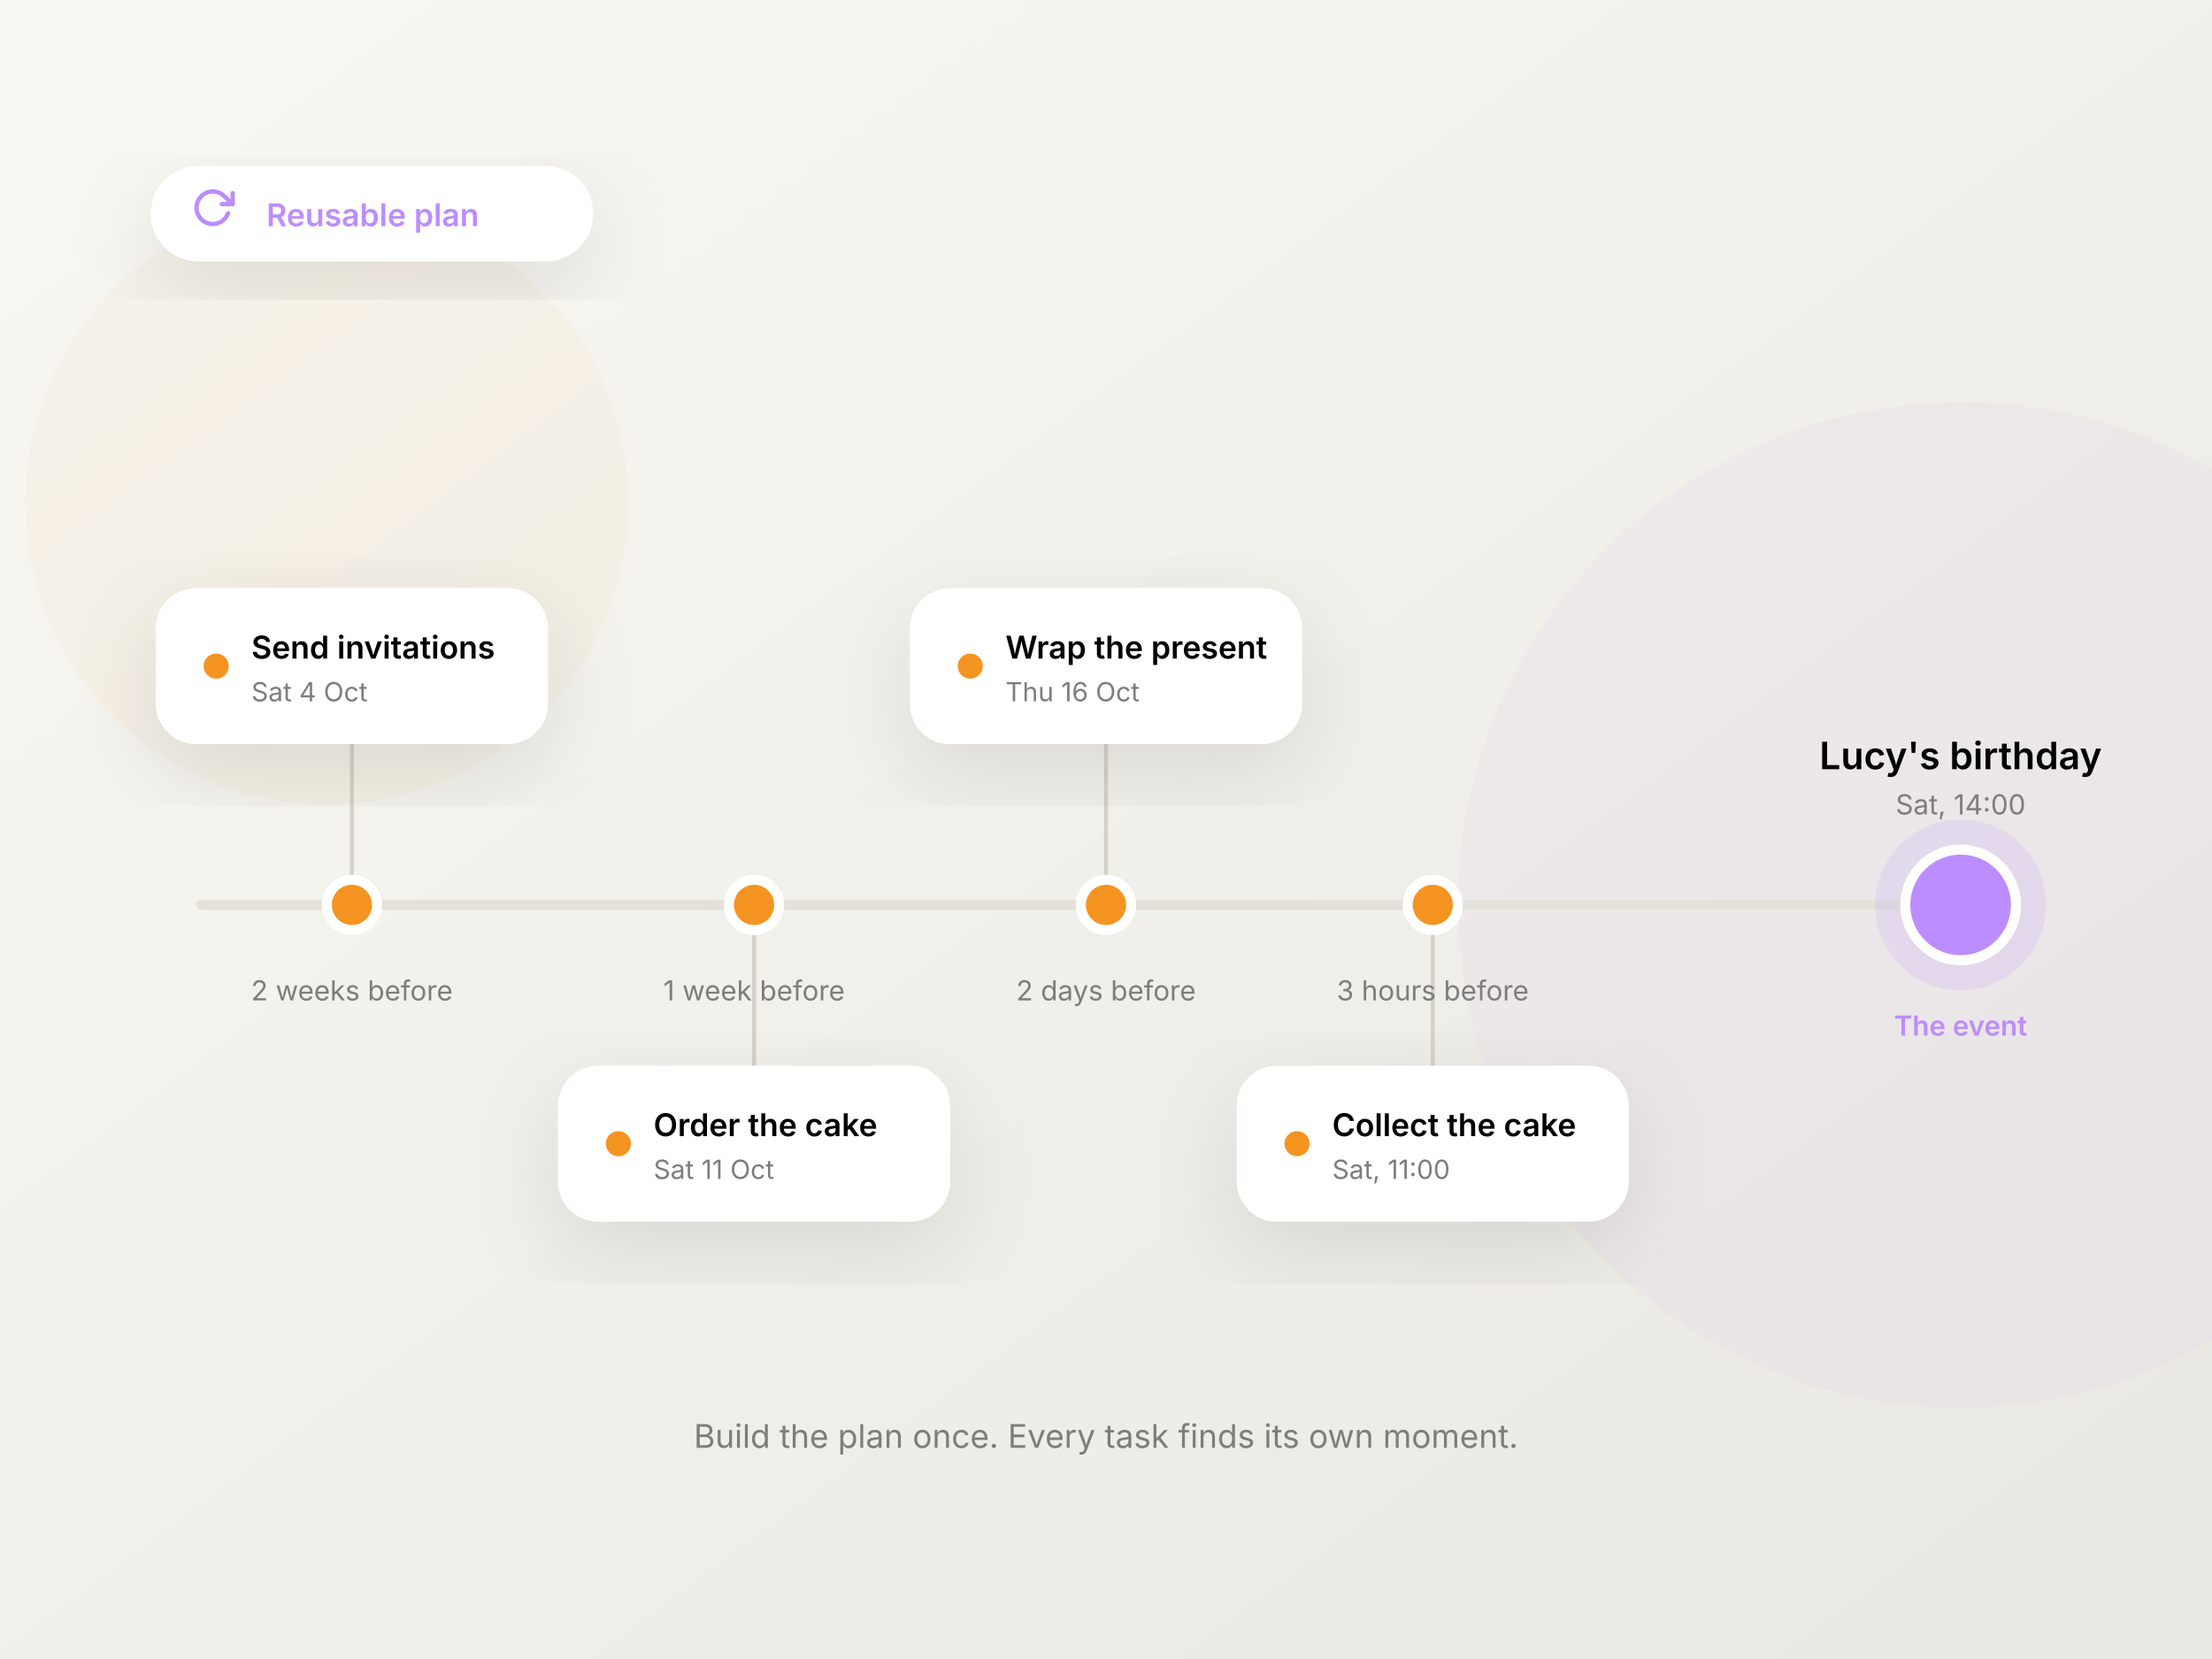
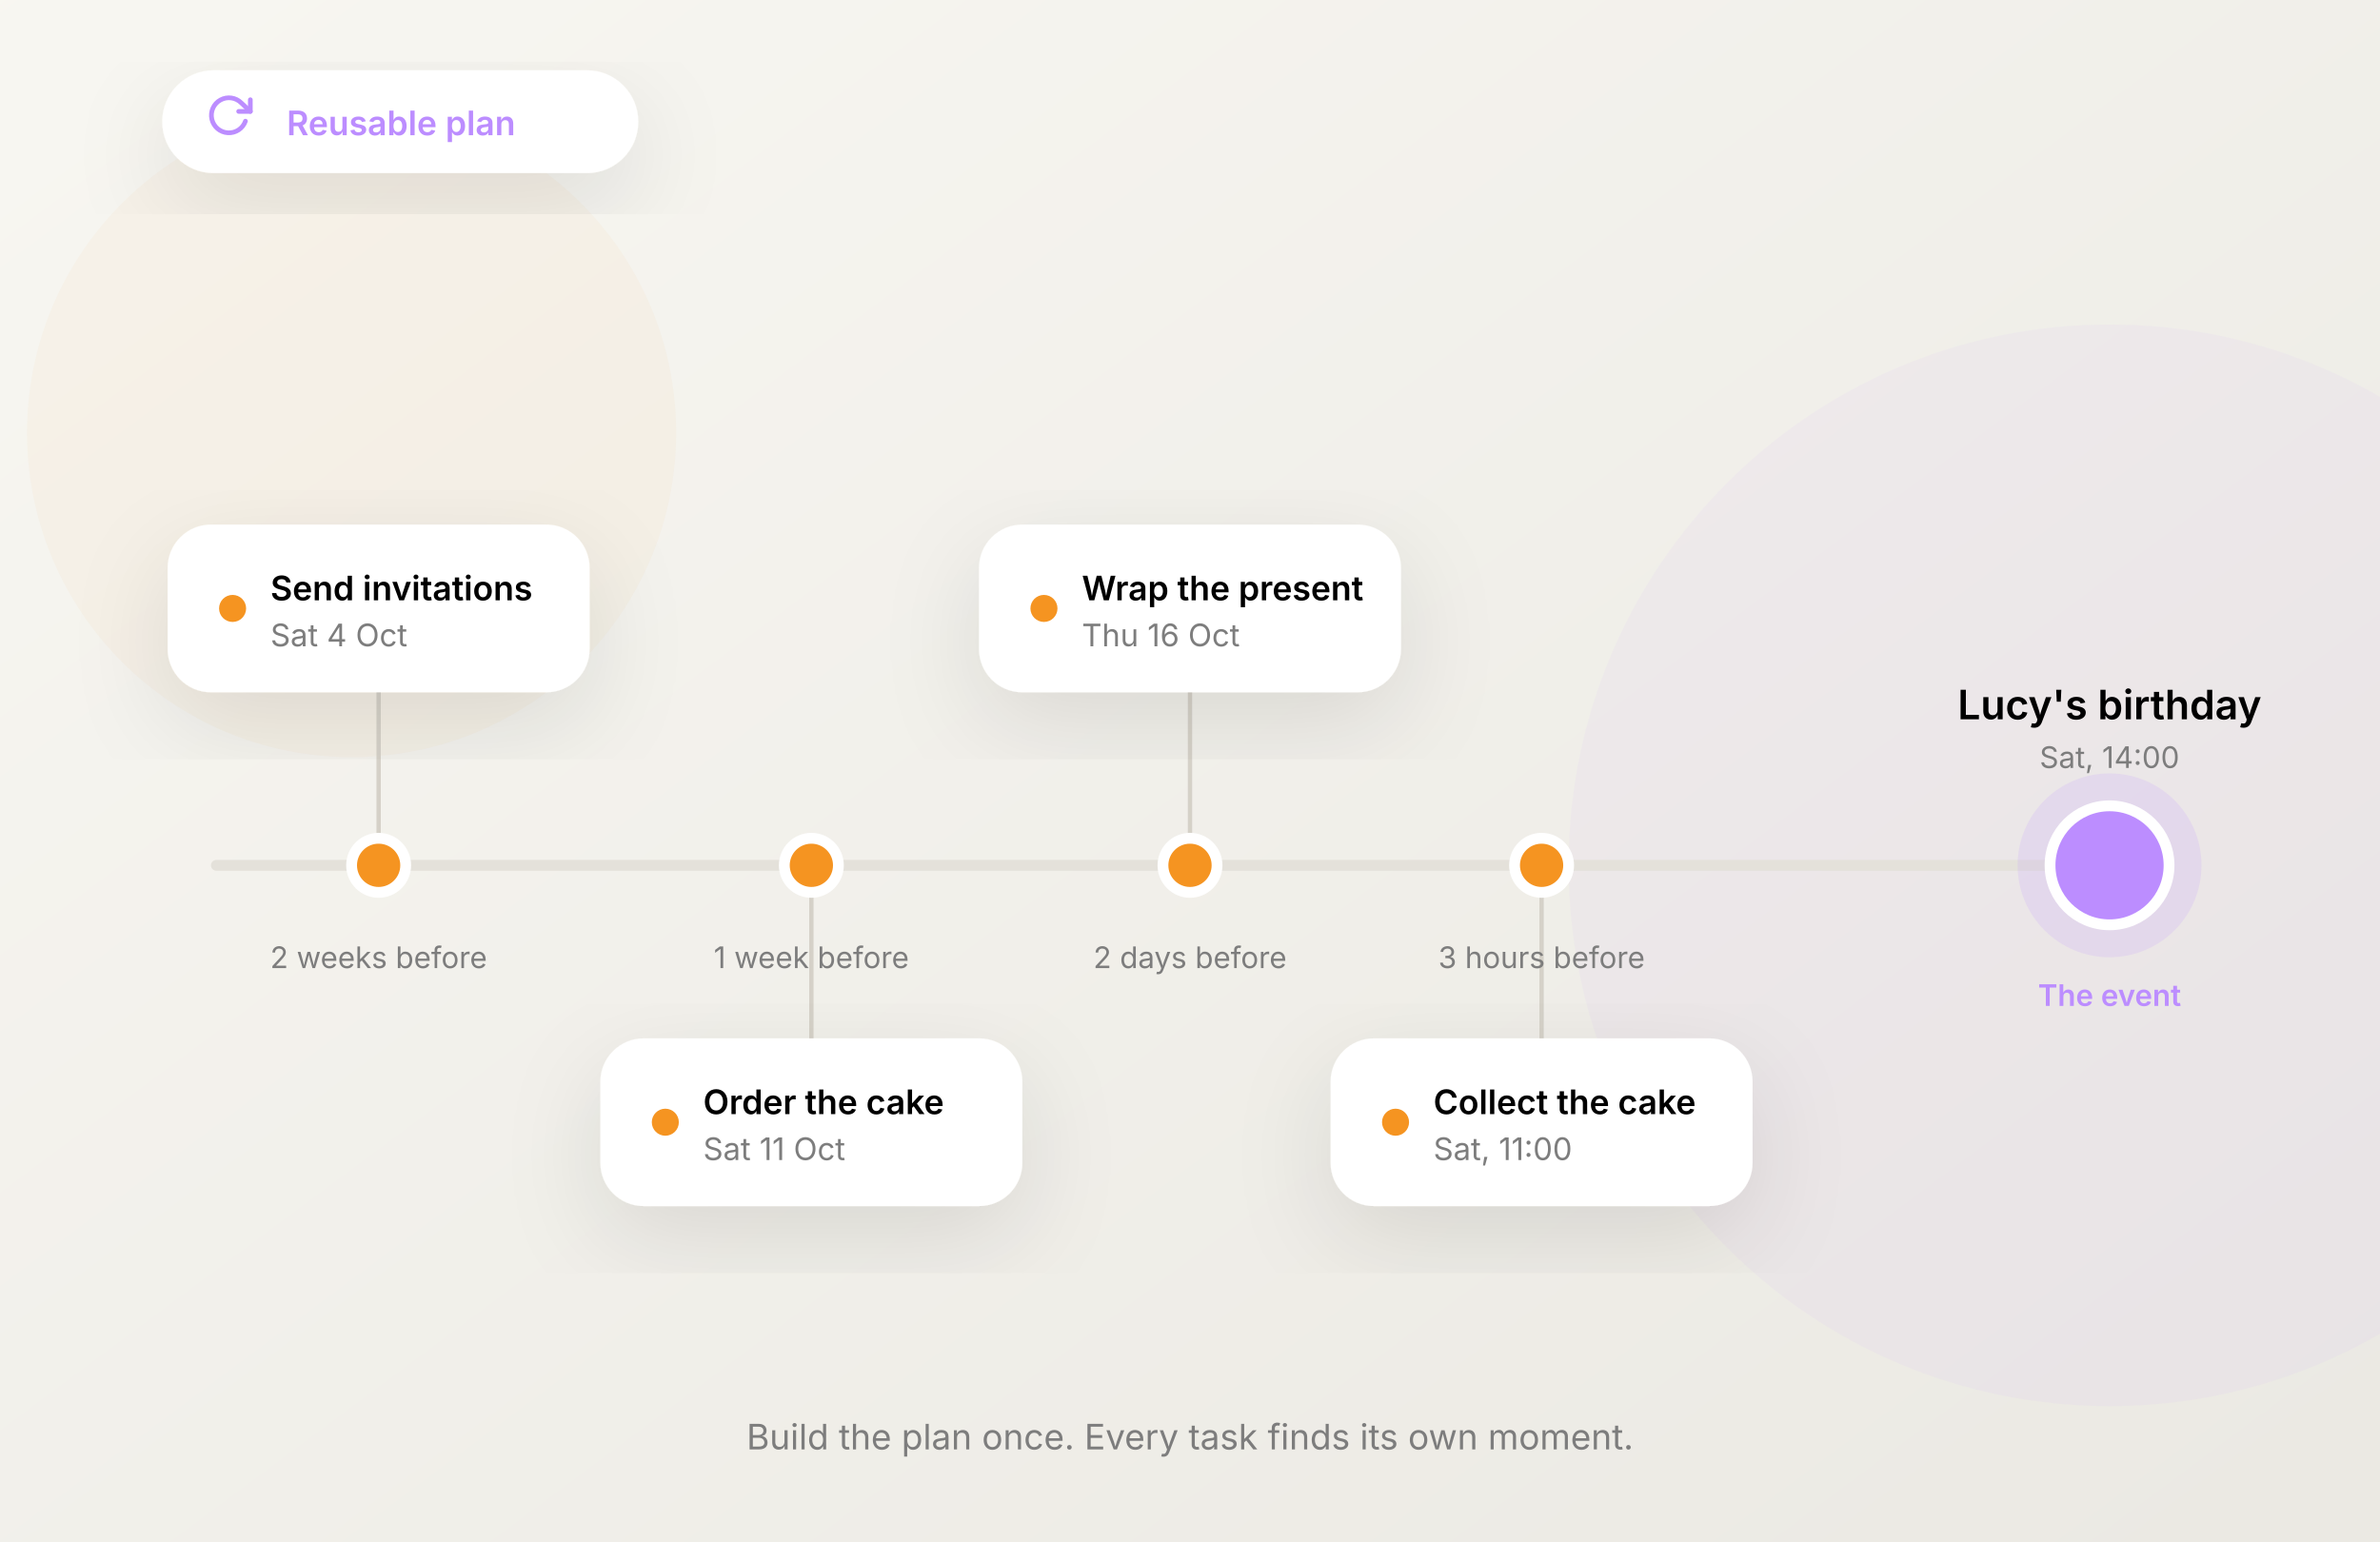
- <svg xmlns="http://www.w3.org/2000/svg" viewBox="0 0 880 660" width="880" height="660" role="img" aria-label="Concept: a birthday party plan unpacks backwards into tasks, each with its own lead time">
+ <svg xmlns="http://www.w3.org/2000/svg" viewBox="0 40 880 570" width="880" height="570" role="img" aria-label="Concept: a birthday party plan unpacks backwards into tasks, each with its own lead time">
  <defs>
    <linearGradient id="bg" x1="0" y1="0" x2="1" y2="1">
      <stop offset="0" stop-color="#F8F7F2" />
      <stop offset="1" stop-color="#EAE8E2" />
    </linearGradient>
    <linearGradient id="line" x1="0" y1="0" x2="1" y2="0">
      <stop offset="0" stop-color="#F59421" />
      <stop offset="1" stop-color="#BC8DFF" />
    </linearGradient>
    <filter id="sh" x="-40%" y="-40%" width="180%" height="180%">
      <feDropShadow dx="0" dy="12" stdDeviation="18" flood-color="#000" flood-opacity="0.10" />
    </filter>
  </defs>
  <style>
  text{font-family:'PP Frama',-apple-system,BlinkMacSystemFont,'Segoe UI',sans-serif}
  .t{fill:#000}.g{fill:#7D7D7D}.b{font-weight:600}
</style>
  <rect width="880" height="660" fill="url(#bg)" />
  <circle cx="780" cy="360" r="200" fill="#BC8DFF" opacity="0.06" />
  <circle cx="130" cy="200" r="120" fill="#F59421" opacity="0.04" />
  <g filter="url(#sh)">
    <rect x="60" y="66" width="176" height="38" rx="19" fill="#FFFFFF" />
  </g>
  <g transform="translate(76,74) scale(0.72)" fill="none" stroke="#BC8DFF" stroke-width="2.4" stroke-linecap="round" stroke-linejoin="round">
    <polyline points="23 4 23 10 17 10" />
    <path d="M20.49 15a9 9 0 1 1-2.12-9.36L23 10" />
  </g>
  <text x="106" y="90" fill="#BC8DFF" font-size="12.5" class="b">Reusable plan</text>
  <line x1="80" y1="360" x2="800" y2="360" stroke="#E4E1DA" stroke-width="4" stroke-linecap="round" />
  <line x1="140" y1="360" x2="780" y2="360" stroke="url(#line)" stroke-width="4" stroke-linecap="round" opacity="0.55" />
  <g stroke="#D5D1C8" stroke-width="1.6" stroke-linecap="round">
    <line x1="140" y1="296" x2="140" y2="350" />
    <line x1="300" y1="370" x2="300" y2="424" />
    <line x1="440" y1="296" x2="440" y2="350" />
    <line x1="570" y1="370" x2="570" y2="424" />
  </g>
  <g filter="url(#sh)">
    <rect x="62" y="234" width="156" height="62" rx="16" fill="#FFFFFF" />
  </g>
  <circle cx="86" cy="265" r="5" fill="#F59421" />
  <text x="100" y="262" class="t b" font-size="12.5">Send invitations</text>
-   <text x="100" y="279" class="g" font-size="10.5">Sat 4 Oct</text>
+   <text x="100" y="279" class="g" font-size="11.5">Sat 4 Oct</text>
  <g filter="url(#sh)">
    <rect x="222" y="424" width="156" height="62" rx="16" fill="#FFFFFF" />
  </g>
  <circle cx="246" cy="455" r="5" fill="#F59421" />
  <text x="260" y="452" class="t b" font-size="12.5">Order the cake</text>
-   <text x="260" y="469" class="g" font-size="10.5">Sat 11 Oct</text>
+   <text x="260" y="469" class="g" font-size="11.5">Sat 11 Oct</text>
  <g filter="url(#sh)">
    <rect x="362" y="234" width="156" height="62" rx="16" fill="#FFFFFF" />
  </g>
  <circle cx="386" cy="265" r="5" fill="#F59421" />
  <text x="400" y="262" class="t b" font-size="12.5">Wrap the present</text>
-   <text x="400" y="279" class="g" font-size="10.5">Thu 16 Oct</text>
+   <text x="400" y="279" class="g" font-size="11.5">Thu 16 Oct</text>
  <g filter="url(#sh)">
    <rect x="492" y="424" width="156" height="62" rx="16" fill="#FFFFFF" />
  </g>
  <circle cx="516" cy="455" r="5" fill="#F59421" />
  <text x="530" y="452" class="t b" font-size="12.5">Collect the cake</text>
-   <text x="530" y="469" class="g" font-size="10.5">Sat, 11:00</text>
+   <text x="530" y="469" class="g" font-size="11.5">Sat, 11:00</text>
  <g stroke="#FFFFFF" stroke-width="4">
    <circle cx="140" cy="360" r="10" fill="#F59421" />
    <circle cx="300" cy="360" r="10" fill="#F59421" />
    <circle cx="440" cy="360" r="10" fill="#F59421" />
    <circle cx="570" cy="360" r="10" fill="#F59421" />
  </g>
  <g class="g" font-size="11" text-anchor="middle">
    <text x="140" y="398">2 weeks before</text>
    <text x="300" y="398">1 week before</text>
    <text x="440" y="398">2 days before</text>
    <text x="570" y="398">3 hours before</text>
  </g>
  <circle cx="780" cy="360" r="34" fill="#BC8DFF" opacity="0.16" />
  <circle cx="780" cy="360" r="22" fill="#BC8DFF" stroke="#FFFFFF" stroke-width="4" />
  <text x="780" y="306" text-anchor="middle" class="t b" font-size="15">Lucy's birthday</text>
  <text x="780" y="324" text-anchor="middle" class="g" font-size="11">Sat, 14:00</text>
  <text x="780" y="412" text-anchor="middle" fill="#BC8DFF" font-size="11" class="b">The event</text>
  <text x="440" y="576" text-anchor="middle" class="g" font-size="13">Build the plan once. Every task finds its own moment.</text>
</svg>
